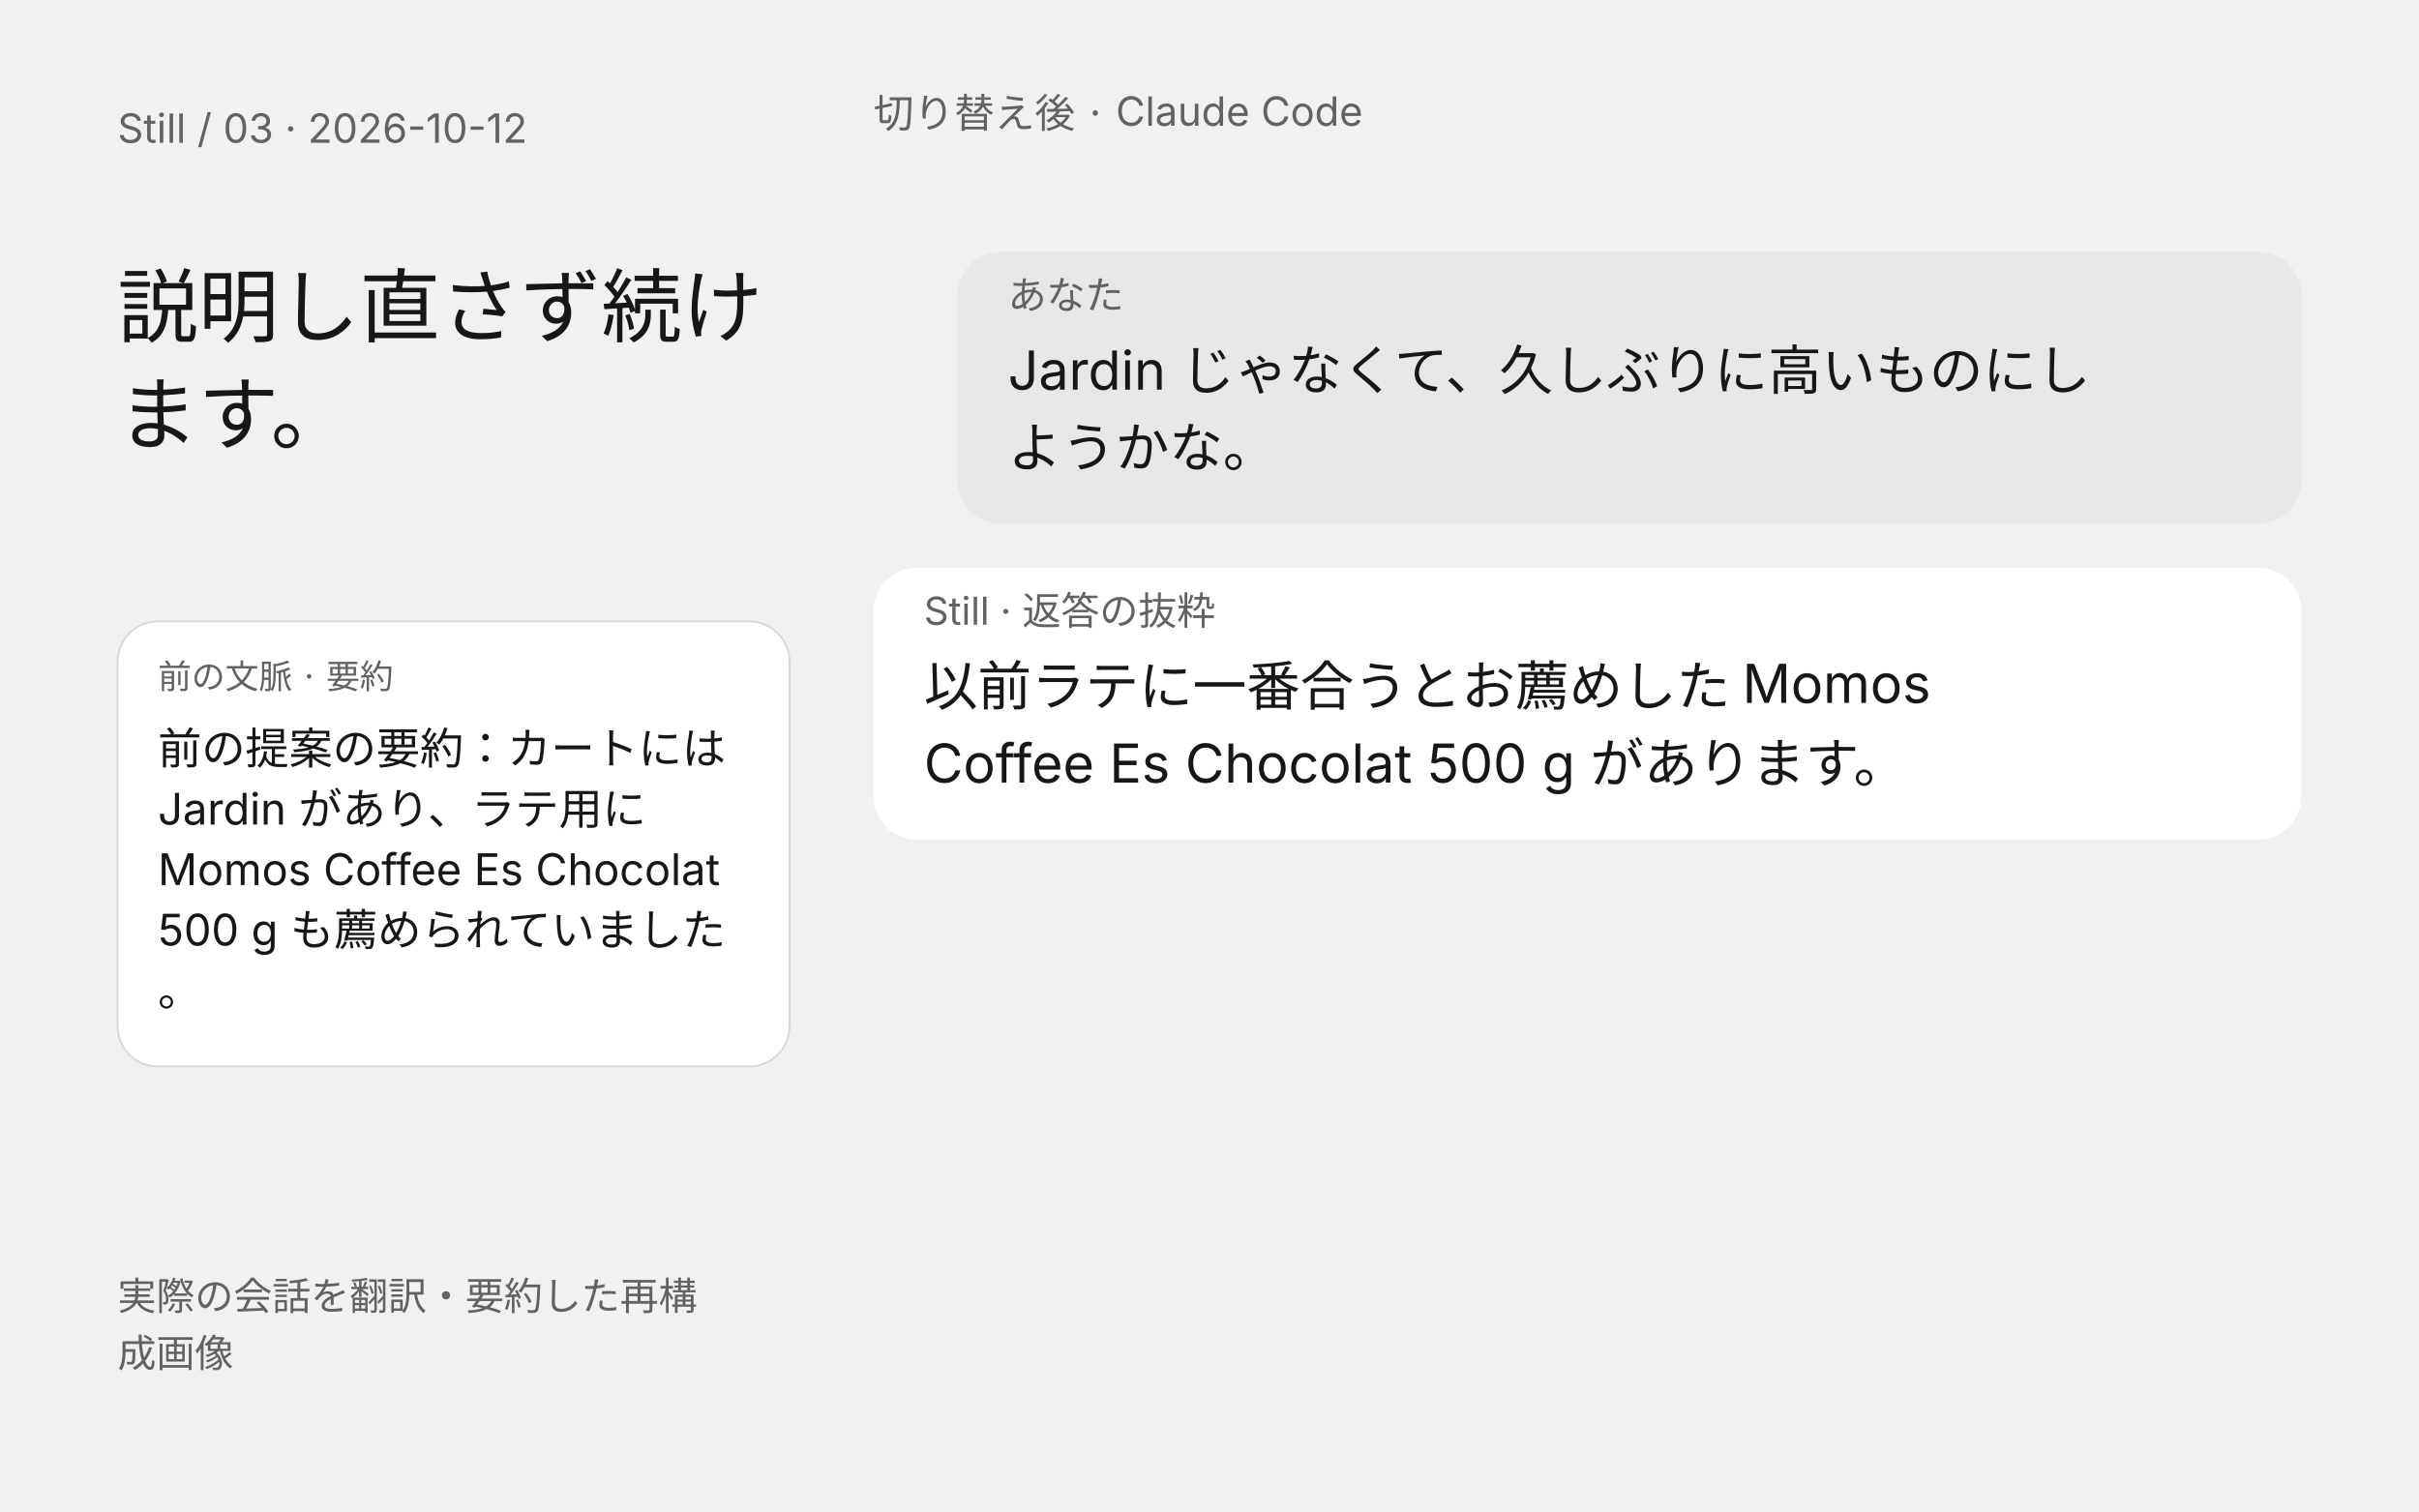
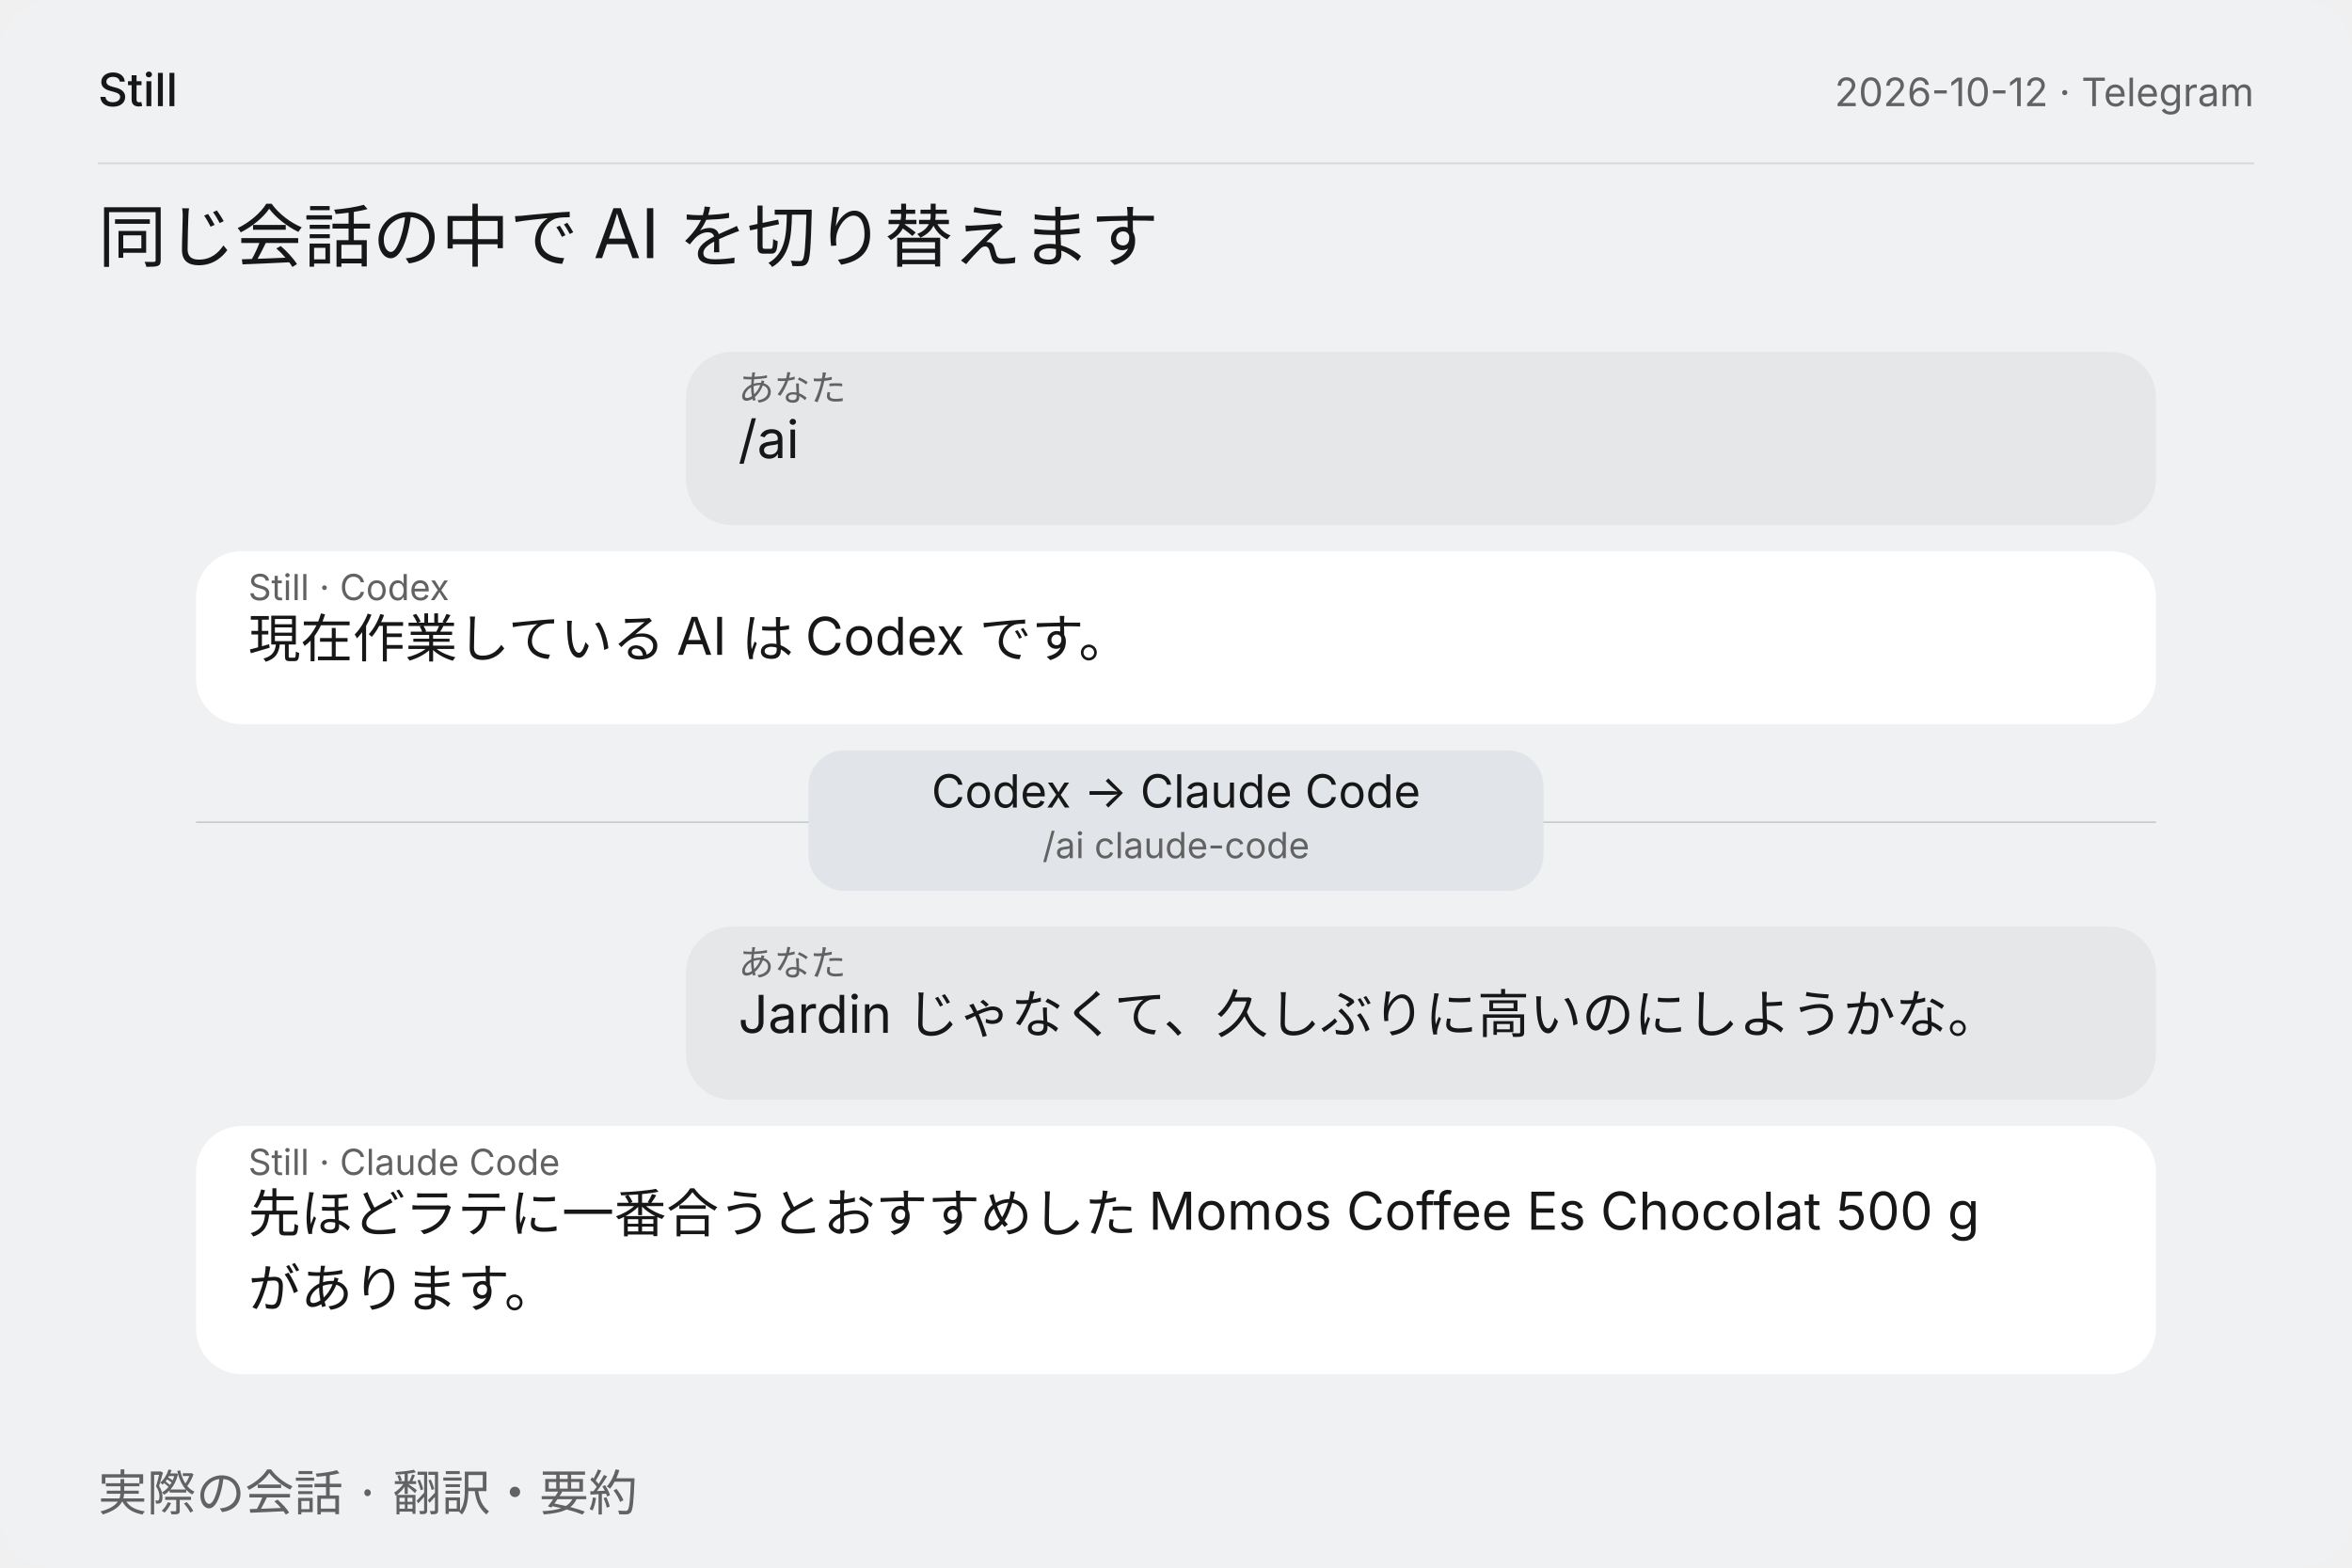
- <svg xmlns="http://www.w3.org/2000/svg" width="1440" height="900" viewBox="0 0 1440 900" xml:lang="ja">
-   <rect width="1440" height="900" rx="40" fill="#f0f1f3" />
+ <svg xmlns="http://www.w3.org/2000/svg" width="1440" height="960" viewBox="0 0 1440 960" xml:lang="ja">
+   <rect width="1440" height="960" rx="32" fill="#f0f1f3" />
  <g font-family="system-ui, -apple-system, sans-serif">
-     <text x="70" y="85" font-size="24" fill="#626262">Still / 03 · 2026-10-12</text>
-     <text x="70" y="200" font-size="48" fill="#171717">説明し直さず続け</text>
-     <text x="70" y="264" font-size="48" fill="#171717">ます。</text>
-     <text x="70" y="780" font-size="23" fill="#626262">実際の会話を翻訳・要約した再構</text>
-     <text x="70" y="814" font-size="23" fill="#626262">成画像</text>
-     <rect x="70" y="370" width="400" height="265" rx="24" fill="#ffffff" stroke="#d5d5d5" />
-     <text x="94" y="410" font-size="20" fill="#626262">前の文脈 · 要約</text>
-     <text x="94" y="455" font-size="26" fill="#171717">前の提案の要約：カートには</text>
-     <text x="94" y="491" font-size="26" fill="#171717"> Jardin があり、ラテ用に </text>
-     <text x="94" y="527" font-size="26" fill="#171717">Momos Coffee Es Chocolat </text>
-     <text x="94" y="563" font-size="26" fill="#171717">500 g も薦められていました</text>
-     <text x="94" y="599" font-size="26" fill="#171717">。</text>
-     <text x="520" y="76" font-size="24" fill="#626262">切り替え後 · Claude Code</text>
-     <rect x="570" y="150" width="800" height="162" rx="26" fill="#e5e7e9" />
-     <text x="600" y="184" font-size="23" fill="#626262">あなた</text>
-     <text x="600" y="232" font-size="32" fill="#171717">Jardin じゃなくて、久しぶりに高いものにし</text>
-     <text x="600" y="278" font-size="32" fill="#171717">ようかな。</text>
-     <rect x="520" y="338" width="850" height="162" rx="26" fill="#ffffff" />
-     <text x="550" y="372" font-size="23" fill="#626262">Still · 返答の抜粋</text>
-     <text x="550" y="420" font-size="32" fill="#171717">以前ラテに一番合うとお薦めした Momos </text>
-     <text x="550" y="466" font-size="32" fill="#171717">Coffee Es Chocolat 500 g があります。</text>
+     <text x="60" y="65" font-size="28" font-weight="550" fill="#171717">Still</text>
+     <text x="1380" y="65" text-anchor="end" font-size="24" fill="#626262">2026-10-12 · Telegram</text>
+     <path d="M60 100H1380" stroke="#d5d5d5" />
+     <text x="60" y="160" font-size="42" fill="#171717">同じ会話の中で AI を切り替えます</text>
+     <g transform="translate(0 2.5)">
+       <rect x="420" y="213" width="900" height="106" rx="28" fill="#e5e7e9" />
+       <text x="452" y="243" font-size="22" fill="#626262">あなた</text>
+       <text x="452" y="278" font-size="32" fill="#171717">/ai</text>
+       <rect x="120" y="335" width="1200" height="106" rx="28" fill="#ffffff" />
+       <text x="152" y="365" font-size="22" fill="#626262">Still · Codex</text>
+       <text x="152" y="400" font-size="32" fill="#171717">現在作業している AI は Codex です。</text>
+       <path d="M120 501H1320" stroke="#c7cbd0" />
+       <rect x="495.0" y="457" width="450" height="86" rx="22" fill="#e1e4e8" />
+       <text x="720.0" y="492" text-anchor="middle" font-size="28" fill="#171717">Codex → Claude Code</text>
+       <text x="720.0" y="523" text-anchor="middle" font-size="22" fill="#626262">/ai claude-code</text>
+       <rect x="420" y="565" width="900" height="106" rx="28" fill="#e5e7e9" />
+       <text x="452" y="595" font-size="22" fill="#626262">あなた</text>
+       <text x="452" y="630" font-size="32" fill="#171717">Jardin じゃなくて、久しぶりに高いのにしようかな。</text>
+       <rect x="120" y="687" width="1200" height="152" rx="28" fill="#ffffff" />
+       <text x="152" y="717" font-size="22" fill="#626262">Still · Claude Code</text>
+       <text x="152" y="752" font-size="32" fill="#171717">先ほどラテに一番合うとおすすめした Momos Coffee Es Chocolat 500 g </text>
+       <text x="152" y="798" font-size="32" fill="#171717">があります。</text>
+     </g>
+     <text x="60" y="925" font-size="30" fill="#626262">実際の会話 · 翻訳・要約</text>
  </g>
</svg>
